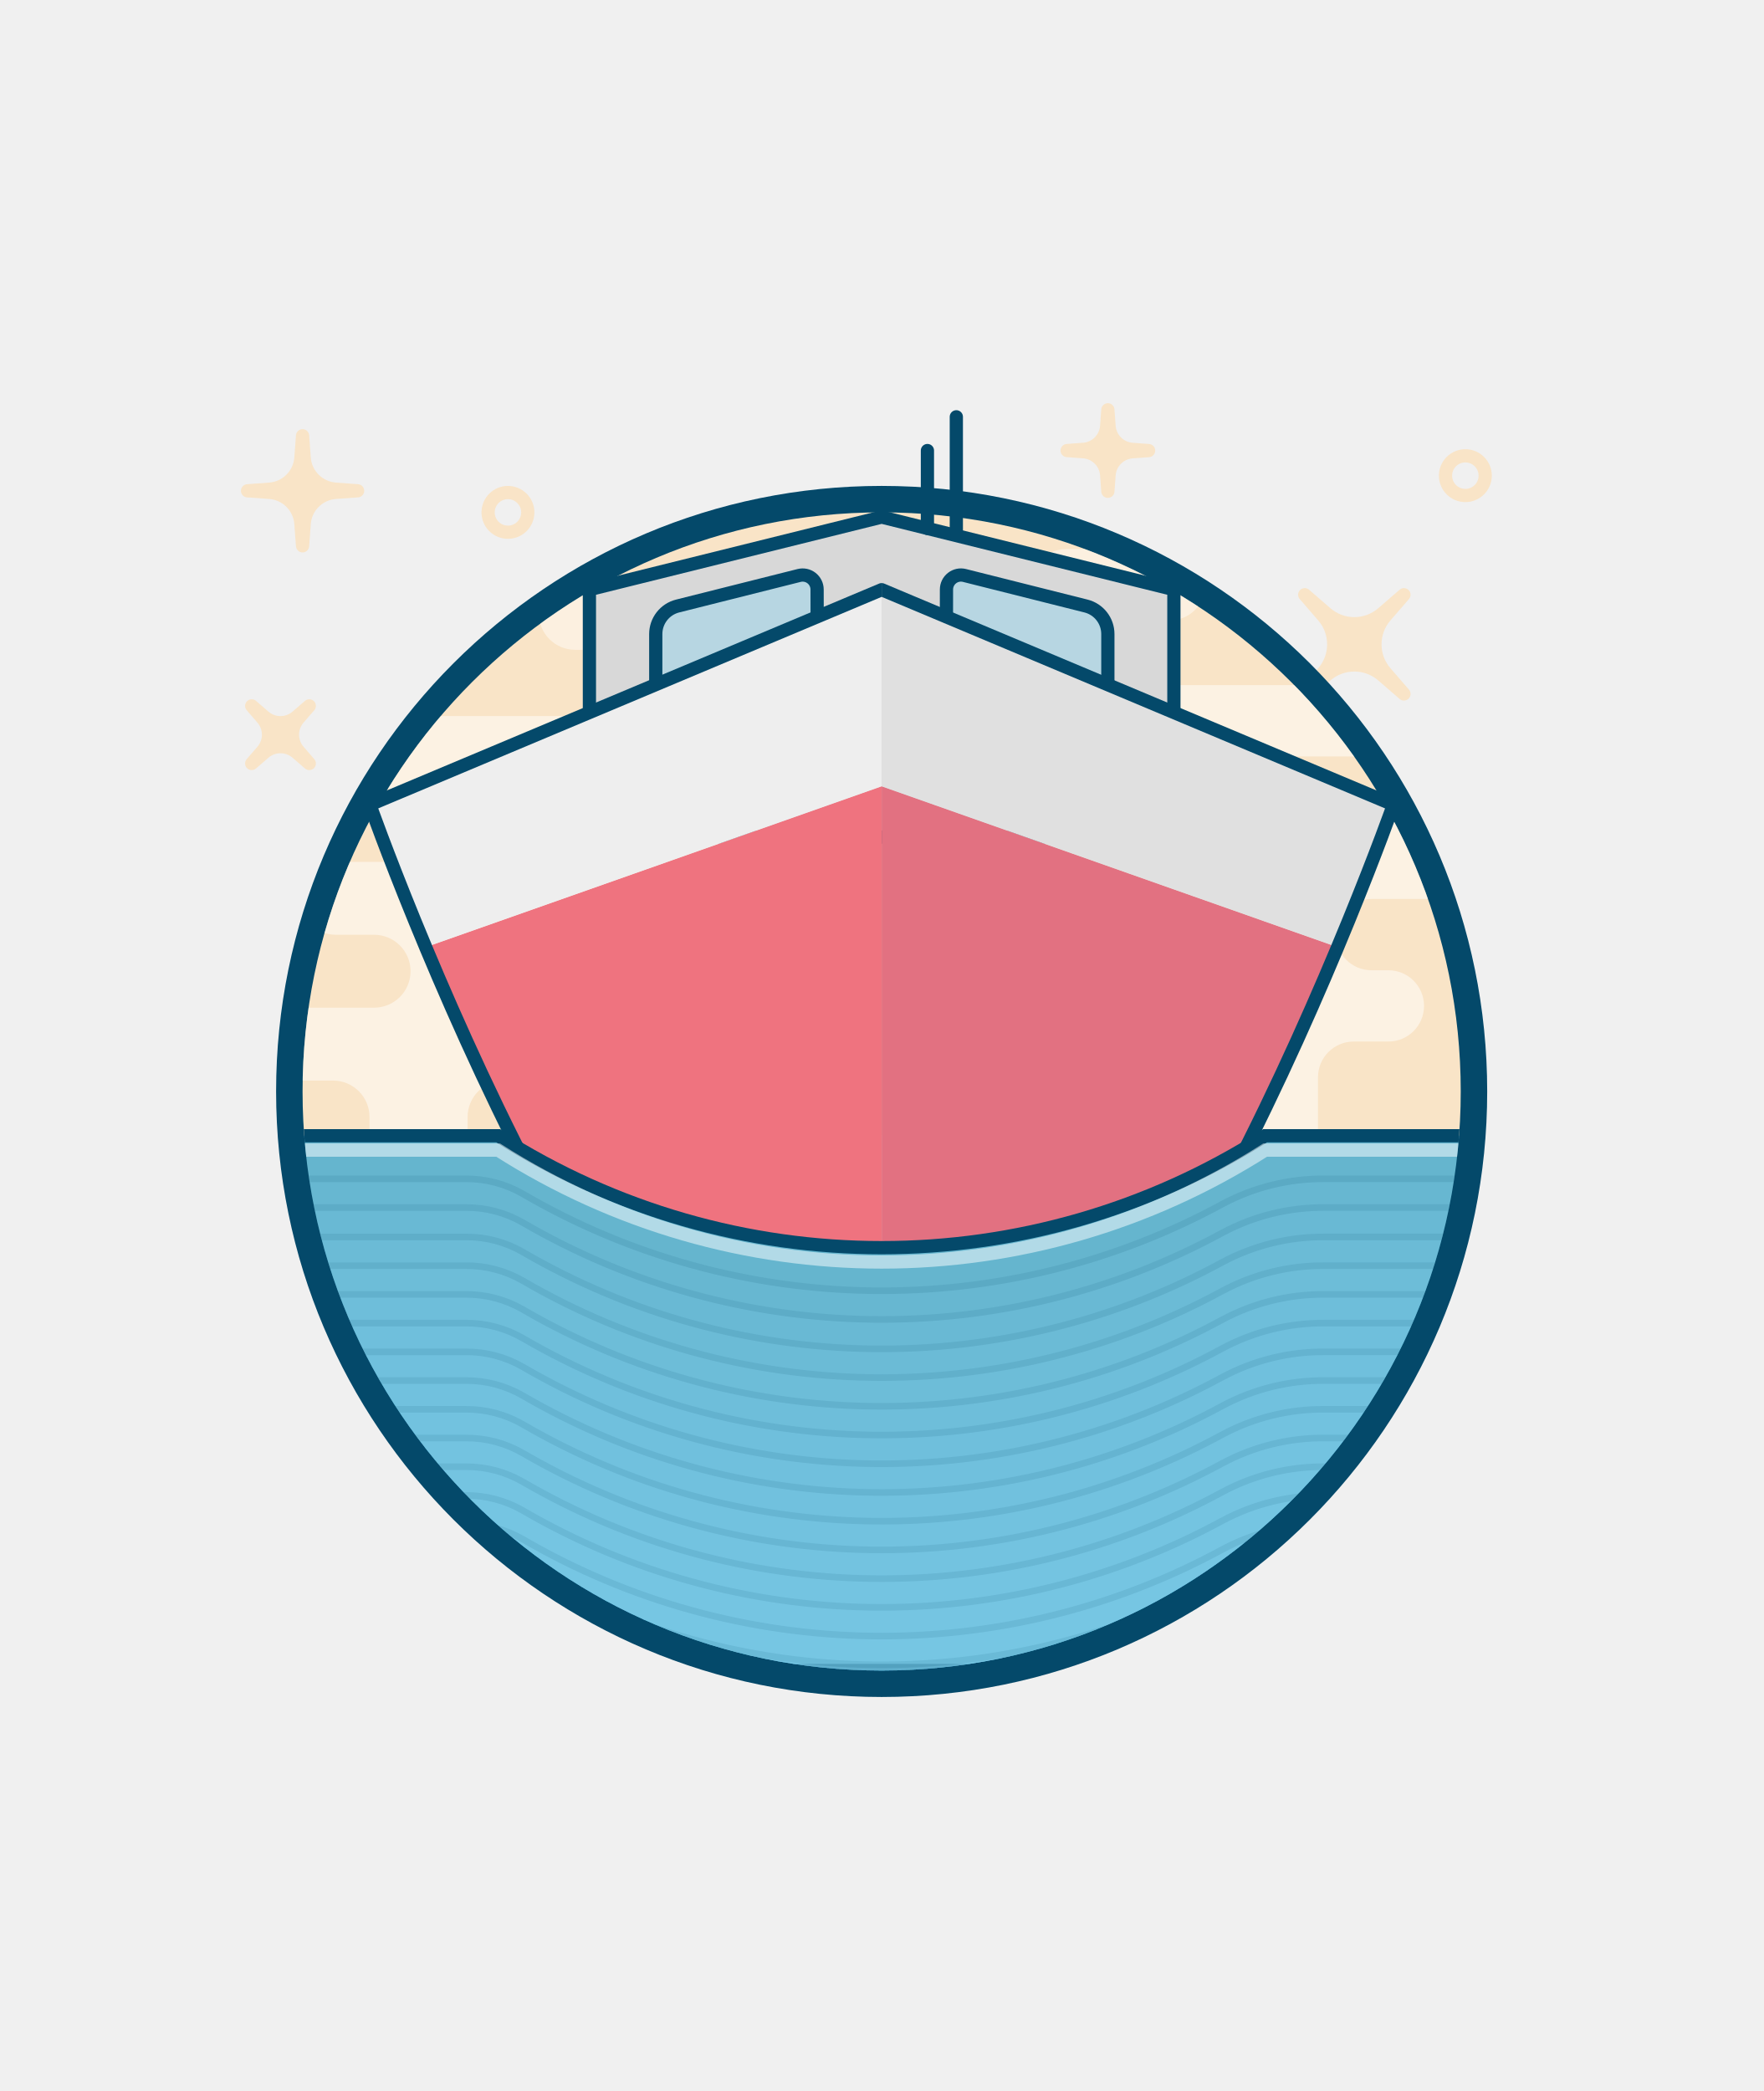
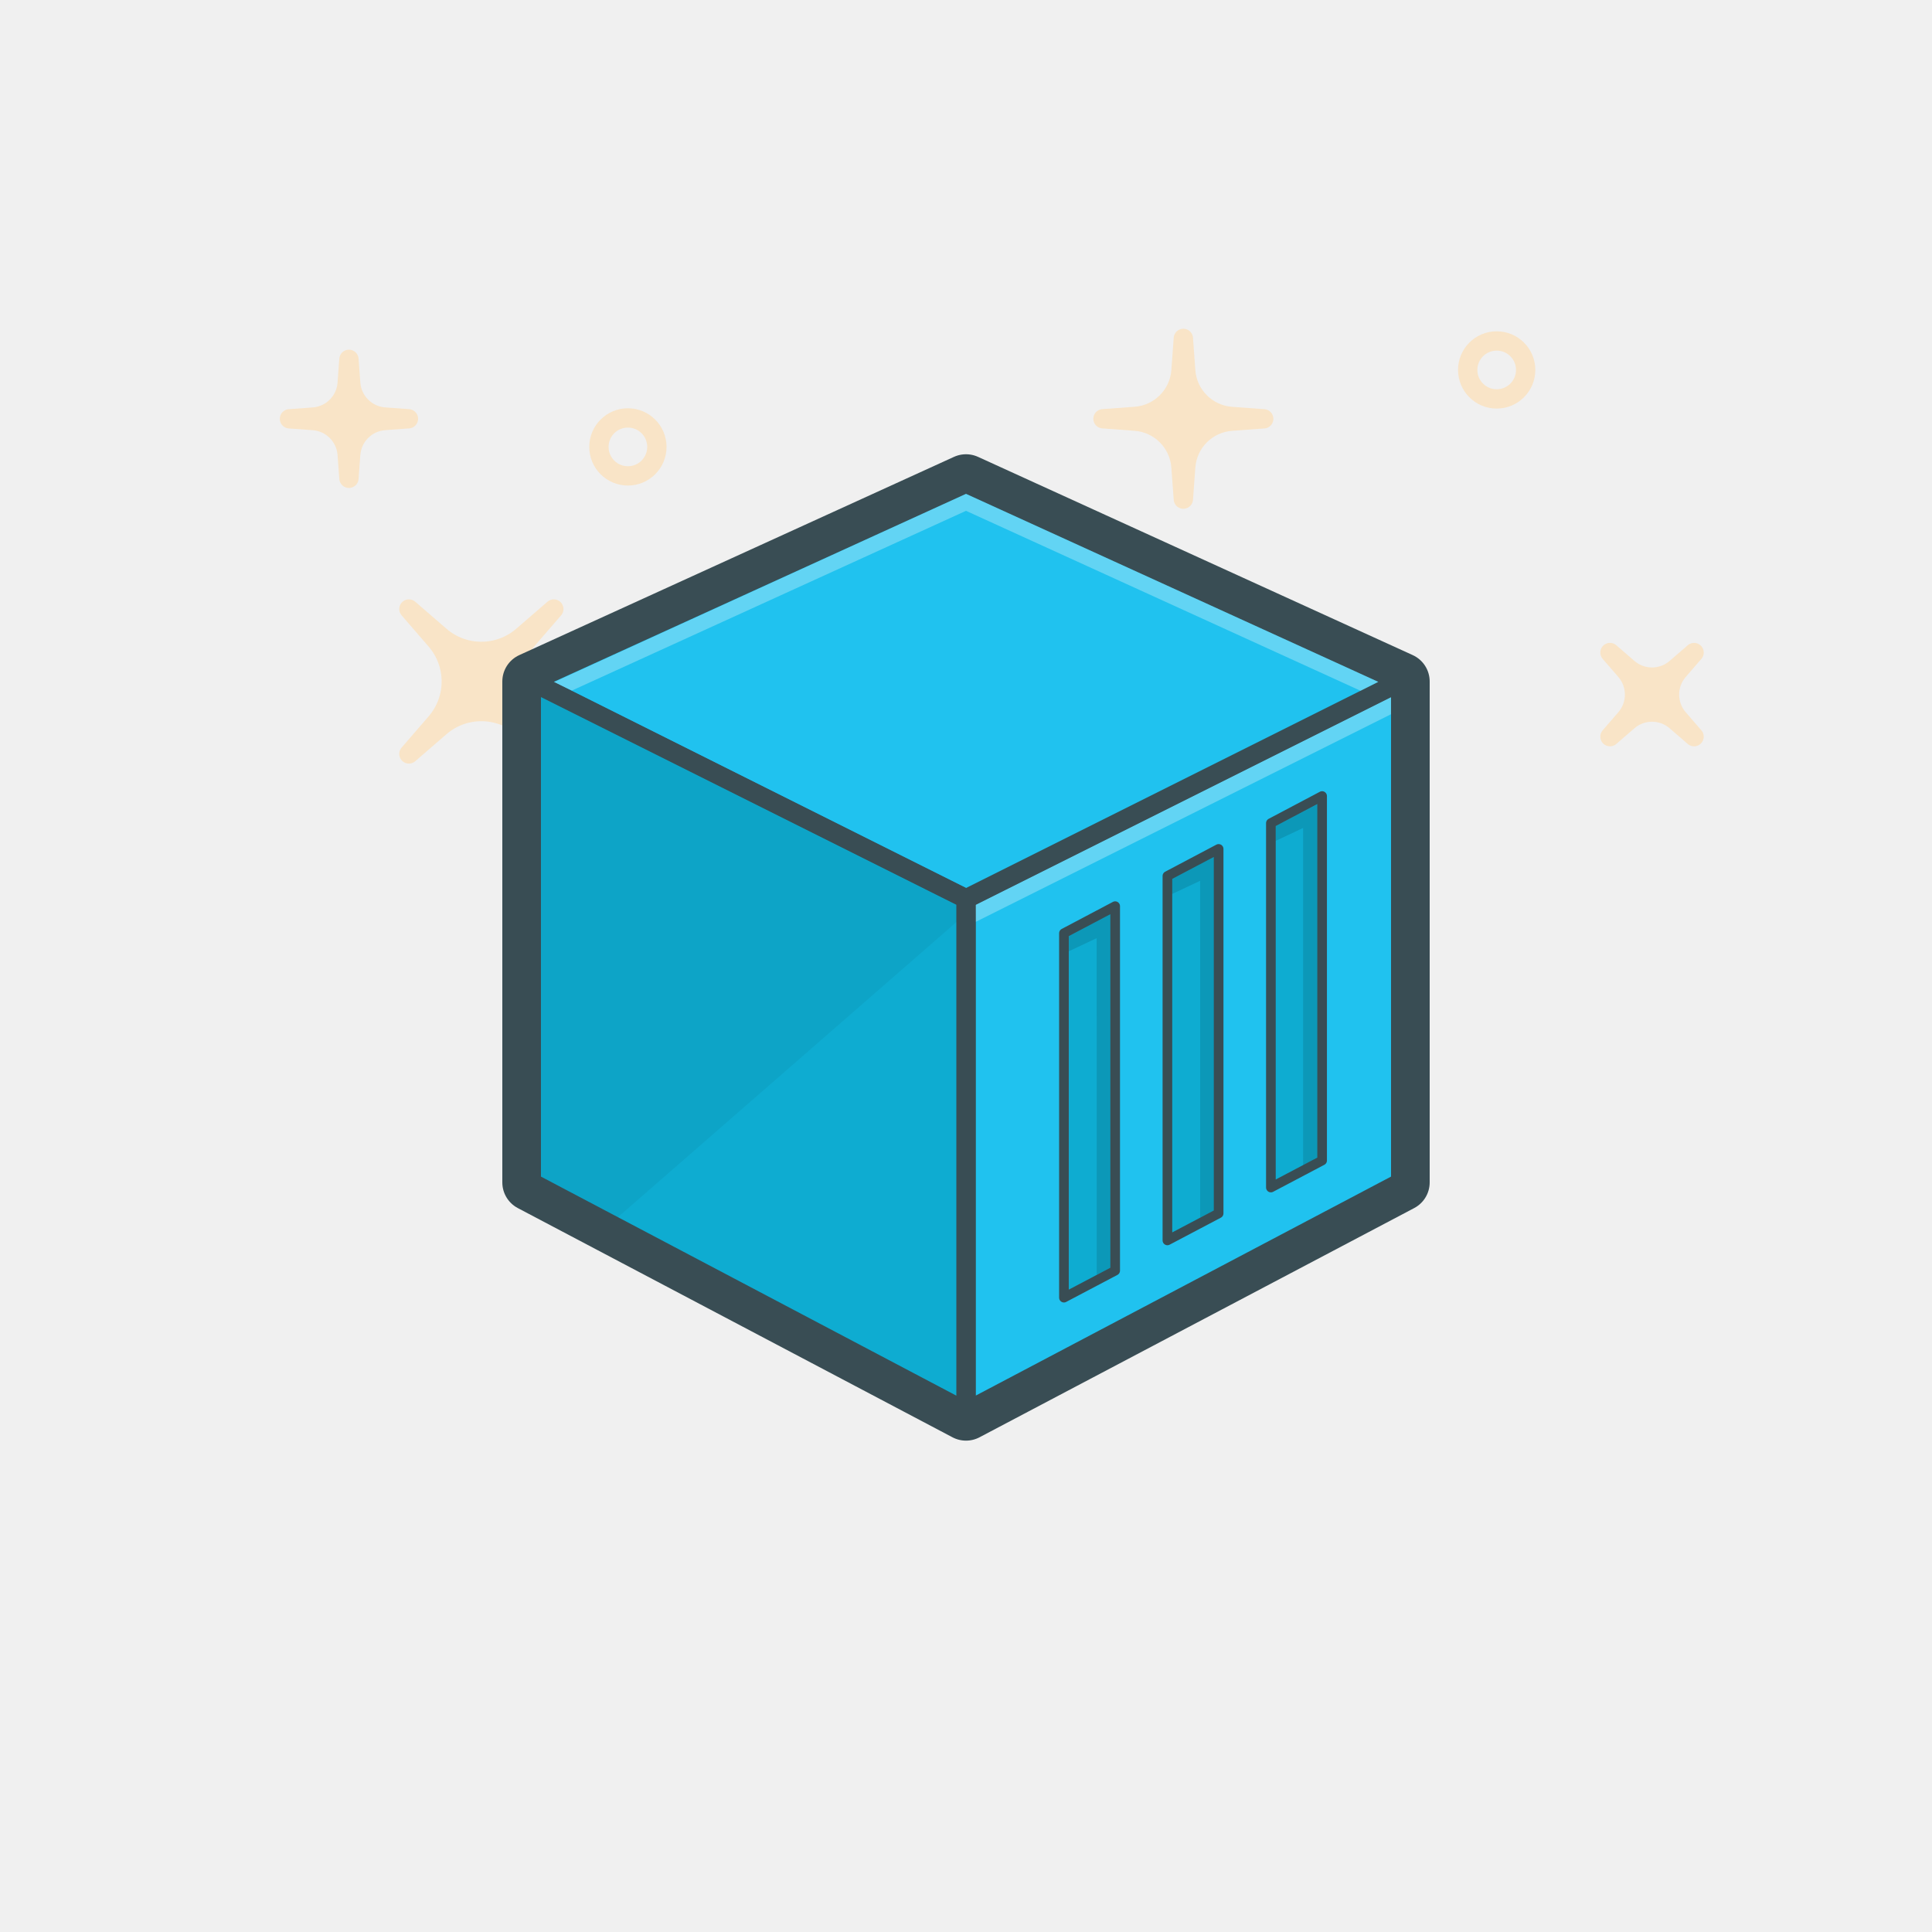
- <svg xmlns="http://www.w3.org/2000/svg" viewBox="0 0 133.295 158.071">
-   <defs>
-     <clipPath id="clip-path" transform="translate(16.648 29.522)">
-       <circle id="SVGID" cx="50" cy="52.987" r="43.776" fill="none" />
-     </clipPath>
-     <clipPath id="clip-path-2" transform="translate(16.648 29.522)">
-       <rect id="SVGID-2" data-name="SVGID" x="3.563" y="11.537" width="46.437" height="85.226" fill="none" />
-     </clipPath>
-     <clipPath id="clip-path-3" transform="translate(16.648 29.522)">
-       <path id="SVGID-3" data-name="SVGID" d="M50,87.619c18.8,0,38.685-56.308,38.685-56.308L50,15.056,11.315,31.312S31.2,87.619,50,87.619Z" fill="none" stroke="#04496a" stroke-linejoin="round" />
-     </clipPath>
-     <clipPath id="clip-path-4" transform="translate(16.648 29.522)">
-       <rect id="SVGID-4" data-name="SVGID" x="50" y="11.537" width="46.437" height="85.226" transform="translate(146.437 108.3) rotate(180)" fill="none" />
-     </clipPath>
-     <clipPath id="clip-path-5" transform="translate(16.648 29.522)">
-       <path id="SVGID-5" data-name="SVGID" d="M50,87.619c-18.8,0-38.685-56.308-38.685-56.308L50,15.056,88.685,31.312S68.8,87.619,50,87.619Z" fill="none" stroke="#04496a" stroke-linejoin="round" />
-     </clipPath>
-   </defs>
-   <g style="isolation:isolate">
-     <g id="rails">
-       <path d="M89.482,22.937l-1.618-1.4a3.261,3.261,0,0,0-4.264,0l-1.618,1.4,1.4-1.618a3.261,3.261,0,0,0,0-4.264l-1.4-1.618,1.618,1.4a3.261,3.261,0,0,0,4.264,0l1.618-1.4-1.4,1.618a3.261,3.261,0,0,0,0,4.264Z" transform="translate(16.648 29.522)" fill="#f9e4c7" stroke="#f9e4c7" stroke-linecap="round" stroke-linejoin="round" />
-       <circle cx="66.648" cy="82.509" r="43.776" fill="none" stroke="#04496a" stroke-miterlimit="10" stroke-width="4" />
-       <g clip-path="url(#clip-path)">
-         <rect x="12.016" y="17.021" width="109.264" height="68.836" fill="#f9e4c7" />
-         <g opacity="0.5" style="mix-blend-mode:screen">
-           <path d="M82.985,55.909v-4a2.7,2.7,0,0,1,2.694-2.695h2.629a2.694,2.694,0,1,0,0-5.388H87.027a2.694,2.694,0,0,1,0-5.388H99.1a2.694,2.694,0,0,0,0-5.389H97.645a2.694,2.694,0,1,1,0-5.389h8.13a2.694,2.694,0,1,0,0-5.388H69.087a2.694,2.694,0,1,0,0,5.388H85.451a2.694,2.694,0,1,1,0,5.389H73.242a2.694,2.694,0,0,0,0,5.389h2.837a2.694,2.694,0,0,1,0,5.388H63.762a2.694,2.694,0,0,0,0,5.388h9.283a2.694,2.694,0,0,1,2.693,2.695v4" transform="translate(16.648 29.522)" fill="#fff" />
-           <path d="M59.39,22.359a2.694,2.694,0,1,1,0,5.387H55.9a2.694,2.694,0,0,1,0-5.387h4.133" transform="translate(16.648 29.522)" fill="#fff" />
-           <path d="M71.784,11.986a2.694,2.694,0,0,1,0,5.388h-7.83a2.694,2.694,0,0,1,0-5.388h8.475" transform="translate(16.648 29.522)" fill="#fff" opacity="0.9" />
-           <path d="M92.983,11.986a2.694,2.694,0,0,1,0,5.388H90.941a2.694,2.694,0,1,1,0-5.388h2.684" transform="translate(16.648 29.522)" fill="#fff" opacity="0.9" />
-         </g>
-         <g opacity="0.5" style="mix-blend-mode:screen">
-           <path d="M18.7,59.015V54.921a2.756,2.756,0,0,1,2.756-2.756h2.689a2.755,2.755,0,1,0,0-5.511H22.831a2.755,2.755,0,0,1,0-5.511H35.18a2.756,2.756,0,0,0,0-5.512h-1.49a2.756,2.756,0,1,1,0-5.512h8.315a2.755,2.755,0,1,0,0-5.511H4.483a2.755,2.755,0,1,0,0,5.511H21.22a2.756,2.756,0,1,1,0,5.512H8.732a2.756,2.756,0,0,0,0,5.512h2.9a2.755,2.755,0,0,1,0,5.511h-12.6a2.755,2.755,0,0,0-2.755,2.755A2.755,2.755,0,0,0-.963,52.165H8.531a2.755,2.755,0,0,1,2.754,2.756v4.095" transform="translate(16.648 29.522)" fill="#fff" />
-           <path d="M-5.436,24.7a2.754,2.754,0,0,1,2.755,2.756,2.754,2.754,0,0,1-2.755,2.754H-9a2.754,2.754,0,0,1-2.755-2.754A2.754,2.754,0,0,1-9,24.7h4.227" transform="translate(16.648 29.522)" fill="#fff" />
-           <path d="M7.241,14.092a2.755,2.755,0,0,1,0,5.51H-0.767a2.754,2.754,0,0,1-2.754-2.756A2.753,2.753,0,0,1-.767,14.092H7.9" transform="translate(16.648 29.522)" fill="#fff" opacity="0.9" />
-           <path d="M28.922,14.092a2.755,2.755,0,0,1,0,5.51H26.834a2.755,2.755,0,1,1,0-5.51H29.58" transform="translate(16.648 29.522)" fill="#fff" opacity="0.9" />
-         </g>
-       </g>
-       <polygon points="88.739 44.571 66.648 39.088 44.556 44.571 44.556 63.284 88.739 63.284 88.739 44.571" fill="#d8d8d8" stroke="#04496a" stroke-linecap="round" stroke-linejoin="round" />
-       <path d="M45.133,22.029H32.924V18.41a2.185,2.185,0,0,1,1.652-2.119l9.185-2.31a1.093,1.093,0,0,1,1.359,1.058Z" transform="translate(16.648 29.522)" fill="#b7d6e2" stroke="#04496a" stroke-linejoin="round" />
-       <path d="M54.892,22.029H67.1V18.41a2.185,2.185,0,0,0-1.652-2.119l-9.185-2.31A1.093,1.093,0,0,0,54.9,15.038Z" transform="translate(16.648 29.522)" fill="#b7d6e2" stroke="#04496a" stroke-linejoin="round" />
-       <g clip-path="url(#clip-path-2)">
-         <g clip-path="url(#clip-path-3)">
-           <rect x="11.773" y="34.689" width="59.549" height="59.549" transform="translate(105.163 33.358) rotate(70.567)" fill="#ef737f" />
-           <rect x="-8.438" y="-21.312" width="59.549" height="59.549" transform="translate(38.866 15.048) rotate(70.567)" fill="#eee" />
-         </g>
-         <path id="SVGID-7" data-name="SVGID" d="M50,87.619c18.8,0,38.685-56.308,38.685-56.308L50,15.056,11.315,31.312S31.2,87.619,50,87.619Z" transform="translate(16.648 29.522)" fill="none" stroke="#04496a" stroke-linejoin="round" />
-       </g>
-       <g clip-path="url(#clip-path-4)">
-         <g clip-path="url(#clip-path-5)">
-           <rect x="28.678" y="34.689" width="59.549" height="59.549" transform="translate(155.339 60.31) rotate(109.433)" fill="#e27181" />
-           <rect x="48.889" y="-21.312" width="59.549" height="59.549" transform="translate(129.463 -33.382) rotate(109.433)" fill="#e0e0e0" />
-         </g>
-         <path id="SVGID-8" data-name="SVGID" d="M50,87.619c-18.8,0-38.685-56.308-38.685-56.308L50,15.056,88.685,31.312S68.8,87.619,50,87.619Z" transform="translate(16.648 29.522)" fill="none" stroke="#04496a" stroke-linejoin="round" />
-       </g>
-       <g clip-path="url(#clip-path)">
-         <path d="M78.989,56.335a53.893,53.893,0,0,1-57.979,0H-4.632V96.763H104.632V56.335H78.989Z" transform="translate(16.648 29.522)" fill="#65b5ce" stroke="#04496a" stroke-miterlimit="10" />
-         <path d="M83.5,59.592a16.111,16.111,0,0,0-7.725,1.9,53.906,53.906,0,0,1-52.9-.761,8.5,8.5,0,0,0-4.288-1.138H4.053a8.685,8.685,0,0,0-8.685,8.685V91.335a8.685,8.685,0,0,0,8.685,8.685H95.947a8.685,8.685,0,0,0,8.685-8.685V68.277a8.685,8.685,0,0,0-8.685-8.685H83.5Z" transform="translate(16.648 29.522)" fill="#7fcfef" stroke="#04496a" stroke-miterlimit="10" stroke-width="0.5" opacity="0.1" />
-         <path d="M83.5,61.763a16.111,16.111,0,0,0-7.725,1.9,53.906,53.906,0,0,1-52.9-.761,8.5,8.5,0,0,0-4.288-1.138H4.053a8.685,8.685,0,0,0-8.685,8.685V93.506a8.685,8.685,0,0,0,8.685,8.685H95.947a8.685,8.685,0,0,0,8.685-8.685V70.448a8.685,8.685,0,0,0-8.685-8.685H83.5Z" transform="translate(16.648 29.522)" fill="#7fcfef" stroke="#04496a" stroke-miterlimit="10" stroke-width="0.5" opacity="0.1" />
-         <path d="M83.5,63.987a16.111,16.111,0,0,0-7.725,1.9,53.906,53.906,0,0,1-52.9-.761,8.5,8.5,0,0,0-4.288-1.138H4.053a8.685,8.685,0,0,0-8.685,8.685V95.729a8.685,8.685,0,0,0,8.685,8.685H95.947a8.685,8.685,0,0,0,8.685-8.685V72.672a8.685,8.685,0,0,0-8.685-8.685H83.5Z" transform="translate(16.648 29.522)" fill="#7fcfef" stroke="#04496a" stroke-miterlimit="10" stroke-width="0.5" opacity="0.1" />
-         <path d="M83.5,66.158a16.111,16.111,0,0,0-7.725,1.9,53.906,53.906,0,0,1-52.9-.761,8.5,8.5,0,0,0-4.288-1.138H4.053a8.685,8.685,0,0,0-8.685,8.685V97.9a8.685,8.685,0,0,0,8.685,8.685H95.947a8.685,8.685,0,0,0,8.685-8.685V74.843a8.685,8.685,0,0,0-8.685-8.685H83.5Z" transform="translate(16.648 29.522)" fill="#7fcfef" stroke="#04496a" stroke-miterlimit="10" stroke-width="0.5" opacity="0.1" />
-         <path d="M83.5,68.329a16.111,16.111,0,0,0-7.725,1.9,53.906,53.906,0,0,1-52.9-.761,8.5,8.5,0,0,0-4.288-1.138H4.053a8.685,8.685,0,0,0-8.685,8.685v23.057a8.685,8.685,0,0,0,8.685,8.685H95.947a8.685,8.685,0,0,0,8.685-8.685V77.015a8.685,8.685,0,0,0-8.685-8.685H83.5Z" transform="translate(16.648 29.522)" fill="#7fcfef" stroke="#04496a" stroke-miterlimit="10" stroke-width="0.5" opacity="0.1" />
-         <path d="M83.5,70.5a16.111,16.111,0,0,0-7.725,1.9,53.906,53.906,0,0,1-52.9-.761A8.5,8.5,0,0,0,18.586,70.5H4.053a8.685,8.685,0,0,0-8.685,8.685v23.057a8.685,8.685,0,0,0,8.685,8.685H95.947a8.685,8.685,0,0,0,8.685-8.685V79.186A8.685,8.685,0,0,0,95.947,70.5H83.5Z" transform="translate(16.648 29.522)" fill="#7fcfef" stroke="#04496a" stroke-miterlimit="10" stroke-width="0.5" opacity="0.1" />
-         <path d="M83.5,72.672a16.111,16.111,0,0,0-7.725,1.9,53.906,53.906,0,0,1-52.9-.761,8.5,8.5,0,0,0-4.288-1.138H4.053a8.685,8.685,0,0,0-8.685,8.685v23.057A8.685,8.685,0,0,0,4.053,113.1H95.947a8.685,8.685,0,0,0,8.685-8.685V81.357a8.685,8.685,0,0,0-8.685-8.685H83.5Z" transform="translate(16.648 29.522)" fill="#7fcfef" stroke="#04496a" stroke-miterlimit="10" stroke-width="0.5" opacity="0.1" />
-         <path d="M83.5,74.843a16.111,16.111,0,0,0-7.725,1.9,53.906,53.906,0,0,1-52.9-.761,8.5,8.5,0,0,0-4.288-1.138H4.053a8.685,8.685,0,0,0-8.685,8.685v23.057a8.685,8.685,0,0,0,8.685,8.685H95.947a8.685,8.685,0,0,0,8.685-8.685V83.528a8.685,8.685,0,0,0-8.685-8.685H83.5Z" transform="translate(16.648 29.522)" fill="#7fcfef" stroke="#04496a" stroke-miterlimit="10" stroke-width="0.5" opacity="0.1" />
-         <path d="M83.5,77.015a16.111,16.111,0,0,0-7.725,1.9,53.906,53.906,0,0,1-52.9-.761,8.5,8.5,0,0,0-4.288-1.138H4.053A8.685,8.685,0,0,0-4.632,85.7v23.057a8.685,8.685,0,0,0,8.685,8.685H95.947a8.685,8.685,0,0,0,8.685-8.685V85.7a8.685,8.685,0,0,0-8.685-8.685H83.5Z" transform="translate(16.648 29.522)" fill="#7fcfef" stroke="#04496a" stroke-miterlimit="10" stroke-width="0.5" opacity="0.1" />
-         <path d="M83.5,79.186a16.111,16.111,0,0,0-7.725,1.9,53.906,53.906,0,0,1-52.9-.761,8.5,8.5,0,0,0-4.288-1.138H4.053a8.685,8.685,0,0,0-8.685,8.685v23.057a8.685,8.685,0,0,0,8.685,8.685H95.947a8.685,8.685,0,0,0,8.685-8.685V87.871a8.685,8.685,0,0,0-8.685-8.685H83.5Z" transform="translate(16.648 29.522)" fill="#7fcfef" stroke="#04496a" stroke-miterlimit="10" stroke-width="0.5" opacity="0.1" />
-         <path d="M83.5,81.357a16.111,16.111,0,0,0-7.725,1.9,53.906,53.906,0,0,1-52.9-.761,8.5,8.5,0,0,0-4.288-1.138H4.053a8.685,8.685,0,0,0-8.685,8.685V113.1a8.685,8.685,0,0,0,8.685,8.685H95.947a8.685,8.685,0,0,0,8.685-8.685V90.042a8.685,8.685,0,0,0-8.685-8.685H83.5Z" transform="translate(16.648 29.522)" fill="#7fcfef" stroke="#04496a" stroke-miterlimit="10" stroke-width="0.5" opacity="0.1" />
-         <path d="M83.5,83.528a16.111,16.111,0,0,0-7.725,1.9,53.906,53.906,0,0,1-52.9-.761,8.5,8.5,0,0,0-4.288-1.138H4.053a8.685,8.685,0,0,0-8.685,8.685v23.057a8.685,8.685,0,0,0,8.685,8.685H95.947a8.685,8.685,0,0,0,8.685-8.685V92.214a8.685,8.685,0,0,0-8.685-8.685H83.5Z" transform="translate(16.648 29.522)" fill="#7fcfef" stroke="#04496a" stroke-miterlimit="10" stroke-width="0.5" opacity="0.1" />
-         <path d="M83.5,85.7a16.111,16.111,0,0,0-7.725,1.9,53.906,53.906,0,0,1-52.9-.761A8.5,8.5,0,0,0,18.586,85.7H4.053a8.685,8.685,0,0,0-8.685,8.685v23.057a8.685,8.685,0,0,0,8.685,8.685H95.947a8.685,8.685,0,0,0,8.685-8.685V94.385A8.685,8.685,0,0,0,95.947,85.7H83.5Z" transform="translate(16.648 29.522)" fill="#7fcfef" stroke="#04496a" stroke-miterlimit="10" stroke-width="0.5" opacity="0.1" />
-         <path d="M83.5,87.871a16.111,16.111,0,0,0-7.725,1.9,53.906,53.906,0,0,1-52.9-.761,8.5,8.5,0,0,0-4.288-1.138H4.053a8.685,8.685,0,0,0-8.685,8.685v23.057A8.685,8.685,0,0,0,4.053,128.3H95.947a8.685,8.685,0,0,0,8.685-8.685V96.556a8.685,8.685,0,0,0-8.685-8.685H83.5Z" transform="translate(16.648 29.522)" fill="#7fcfef" stroke="#04496a" stroke-miterlimit="10" stroke-width="0.5" opacity="0.1" />
-         <path d="M78.989,57.421a53.893,53.893,0,0,1-57.979,0H-4.632V97.848H104.632V57.421H78.989Z" transform="translate(16.648 29.522)" fill="none" stroke="#fff" stroke-miterlimit="10" opacity="0.5" />
-       </g>
-       <line x1="72.293" y1="31.509" x2="72.293" y2="40.407" fill="none" stroke="#04496a" stroke-linecap="round" stroke-linejoin="round" />
-       <line x1="70.108" y1="34.059" x2="70.108" y2="39.947" fill="none" stroke="#04496a" stroke-linecap="round" stroke-linejoin="round" />
-       <path d="M67.01,6.377a1.893,1.893,0,0,0-1.75-1.75l-1.238-.09,1.238-.09A1.893,1.893,0,0,0,67.01,2.7L67.1,1.458,67.191,2.7a1.893,1.893,0,0,0,1.75,1.75l1.238,0.09-1.238.09a1.893,1.893,0,0,0-1.75,1.75L67.1,7.616,67.01,6.377" transform="translate(16.648 29.522)" fill="#f9e4c7" stroke="#f9e4c7" stroke-linecap="round" stroke-linejoin="round" />
-       <circle cx="110.773" cy="35.958" r="1.5" fill="none" stroke="#f9e4c7" stroke-linecap="round" stroke-linejoin="round" />
-       <path d="M3.191,27.254a1.893,1.893,0,0,0,0-2.475l-0.812-.939,0.939,0.812a1.893,1.893,0,0,0,2.475,0l0.939-.812-0.812.939a1.893,1.893,0,0,0,0,2.475l0.812,0.939-0.939-.812a1.893,1.893,0,0,0-2.475,0l-0.939.812,0.812-.939" transform="translate(16.648 29.522)" fill="#f9e4c7" stroke="#f9e4c7" stroke-linecap="round" stroke-linejoin="round" />
-       <path d="M6.224,11.739L6.1,10.067A2.557,2.557,0,0,0,3.738,7.7L2.065,7.58l1.673-.122A2.557,2.557,0,0,0,6.1,5.094L6.224,3.421,6.346,5.094A2.557,2.557,0,0,0,8.711,7.458L10.384,7.58,8.711,7.7a2.557,2.557,0,0,0-2.364,2.364Z" transform="translate(16.648 29.522)" fill="#f9e4c7" stroke="#f9e4c7" stroke-linecap="round" stroke-linejoin="round" />
-       <circle cx="38.398" cy="38.734" r="1.5" fill="none" stroke="#f9e4c7" stroke-linecap="round" stroke-linejoin="round" />
-     </g>
-   </g>
+ <svg xmlns="http://www.w3.org/2000/svg" id="Layer_8" data-name="Layer 8" viewBox="0 0 100 100">
+   <path d="M21.165,39.023l1.618-1.4a3.261,3.261,0,0,1,4.264,0l1.618,1.4-1.4-1.618a3.261,3.261,0,0,1,0-4.264l1.4-1.618-1.618,1.4a3.261,3.261,0,0,1-4.264,0l-1.618-1.4,1.4,1.618a3.261,3.261,0,0,1,0,4.264Z" transform="translate(0 0)" fill="#f9e4c7" stroke="#f9e4c7" stroke-linecap="round" stroke-linejoin="round" />
+   <rect width="100" height="100" transform="translate(100 100) rotate(180)" fill="none" />
+   <polygon points="50 25.012 72.5 35.273 72.5 61.202 50 73.067 27.5 61.202 27.5 35.273 50 25.012" fill="#20c2ef" stroke="#394d54" stroke-linejoin="round" stroke-width="3" />
+   <polygon points="72.5 61.202 72.5 35.273 50 46.523 50 73.067 72.5 61.202" fill="#20c2ef" stroke="#394d54" stroke-linejoin="round" />
+   <polygon points="50 46.523 72.5 35.273 50 25.012 27.5 35.273 50 46.523" fill="#20c2ef" stroke="#394d54" stroke-linejoin="round" />
+   <polygon points="50 26.44 29.601 35.743 28.665 35.31 50 25.563 71.338 35.292 70.423 35.754 50 26.44" fill="#fff" opacity="0.3" />
+   <polygon points="71.996 36.09 71.996 36.969 50.5 47.717 50.49 46.843 71.996 36.09" fill="#fff" opacity="0.3" />
+   <polygon points="27.5 61.202 27.5 35.273 50 46.523 50 73.067 27.5 61.202" fill="#0eacd1" stroke="#394d54" stroke-linejoin="round" />
+   <polygon points="65.781 61.466 68.432 60.068 68.432 41.203 65.781 42.604 65.781 61.466" fill="#0eacd1" stroke="#394d54" stroke-linejoin="round" stroke-width="0.5" />
+   <polygon points="60.425 64.203 63.076 62.805 63.076 43.94 60.425 45.341 60.425 64.203" fill="#0eacd1" stroke="#394d54" stroke-linejoin="round" stroke-width="0.5" />
+   <polygon points="55.069 67.166 57.721 65.768 57.721 46.903 55.069 48.304 55.069 67.166" fill="#0eacd1" stroke="#394d54" stroke-linejoin="round" stroke-width="0.5" />
+   <polygon points="68.182 41.629 68.182 59.918 67.45 60.306 67.448 42.856 67.448 42.856 66.035 43.521 66.035 42.753 68.182 41.629" opacity="0.12" />
+   <polygon points="62.829 44.347 62.829 62.659 62.121 63.018 62.119 45.59 62.119 45.59 60.671 46.271 60.671 45.494 62.829 44.347" opacity="0.12" />
+   <polygon points="57.471 47.312 57.471 65.618 56.765 65.98 56.763 48.558 56.763 48.559 55.318 49.239 55.318 48.459 57.471 47.312" opacity="0.12" />
+   <polygon points="28 36.094 49.516 46.859 49.516 47.717 31.984 63 28 60.906 28 36.094" opacity="0.05" />
+   <path d="M18.152,23.516a1.893,1.893,0,0,1,1.75-1.75l1.238-.09-1.238-.09a1.893,1.893,0,0,1-1.75-1.75L18.061,18.6l-0.09,1.238a1.893,1.893,0,0,1-1.75,1.75l-1.238.09,1.238,0.09a1.893,1.893,0,0,1,1.75,1.75l0.09,1.238,0.09-1.238" transform="translate(0 0)" fill="#f9e4c7" stroke="#f9e4c7" stroke-linecap="round" stroke-linejoin="round" />
+   <circle cx="32.5" cy="23.132" r="1.5" fill="none" stroke="#f9e4c7" stroke-linecap="round" stroke-linejoin="round" />
+   <path d="M86.873,37.19a1.893,1.893,0,0,1,0-2.475l0.812-.939-0.939.812a1.893,1.893,0,0,1-2.475,0l-0.939-.812,0.812,0.939a1.893,1.893,0,0,1,0,2.475l-0.812.939,0.939-.812a1.893,1.893,0,0,1,2.475,0l0.939,0.812-0.812-.939" transform="translate(0 0)" fill="#f9e4c7" stroke="#f9e4c7" stroke-linecap="round" stroke-linejoin="round" />
+   <path d="M61.25,25.835l0.122-1.673A2.557,2.557,0,0,1,63.736,21.8l1.673-.122-1.673-.122a2.557,2.557,0,0,1-2.364-2.364L61.25,17.516l-0.122,1.673a2.557,2.557,0,0,1-2.364,2.364l-1.673.122L58.763,21.8a2.557,2.557,0,0,1,2.364,2.364Z" transform="translate(0 0)" fill="#f9e4c7" stroke="#f9e4c7" stroke-linecap="round" stroke-linejoin="round" />
+   <circle cx="77.468" cy="19.148" r="1.5" fill="none" stroke="#f9e4c7" stroke-linecap="round" stroke-linejoin="round" />
</svg>
